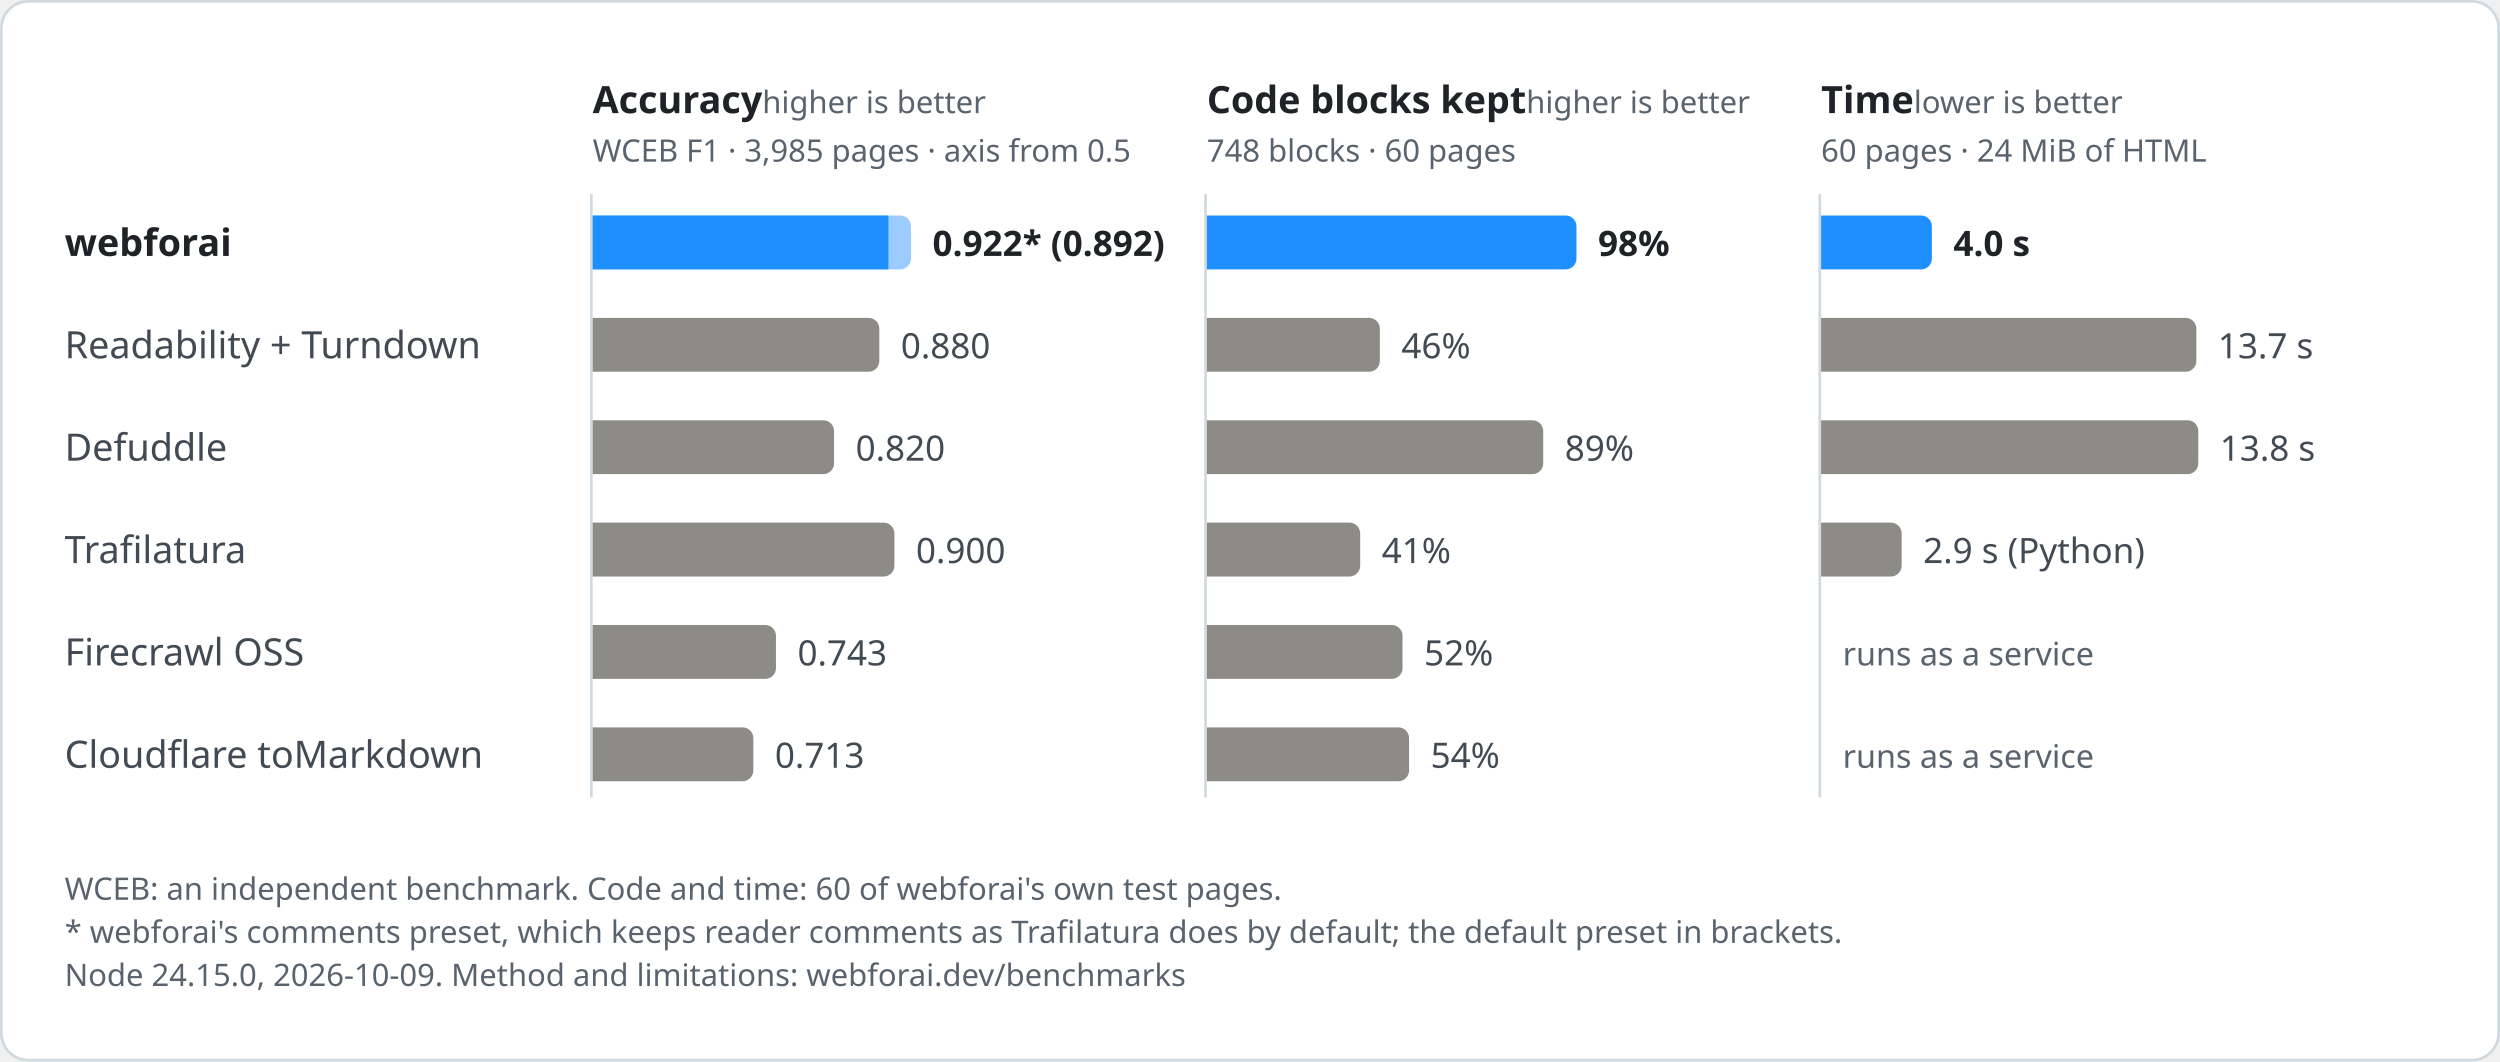
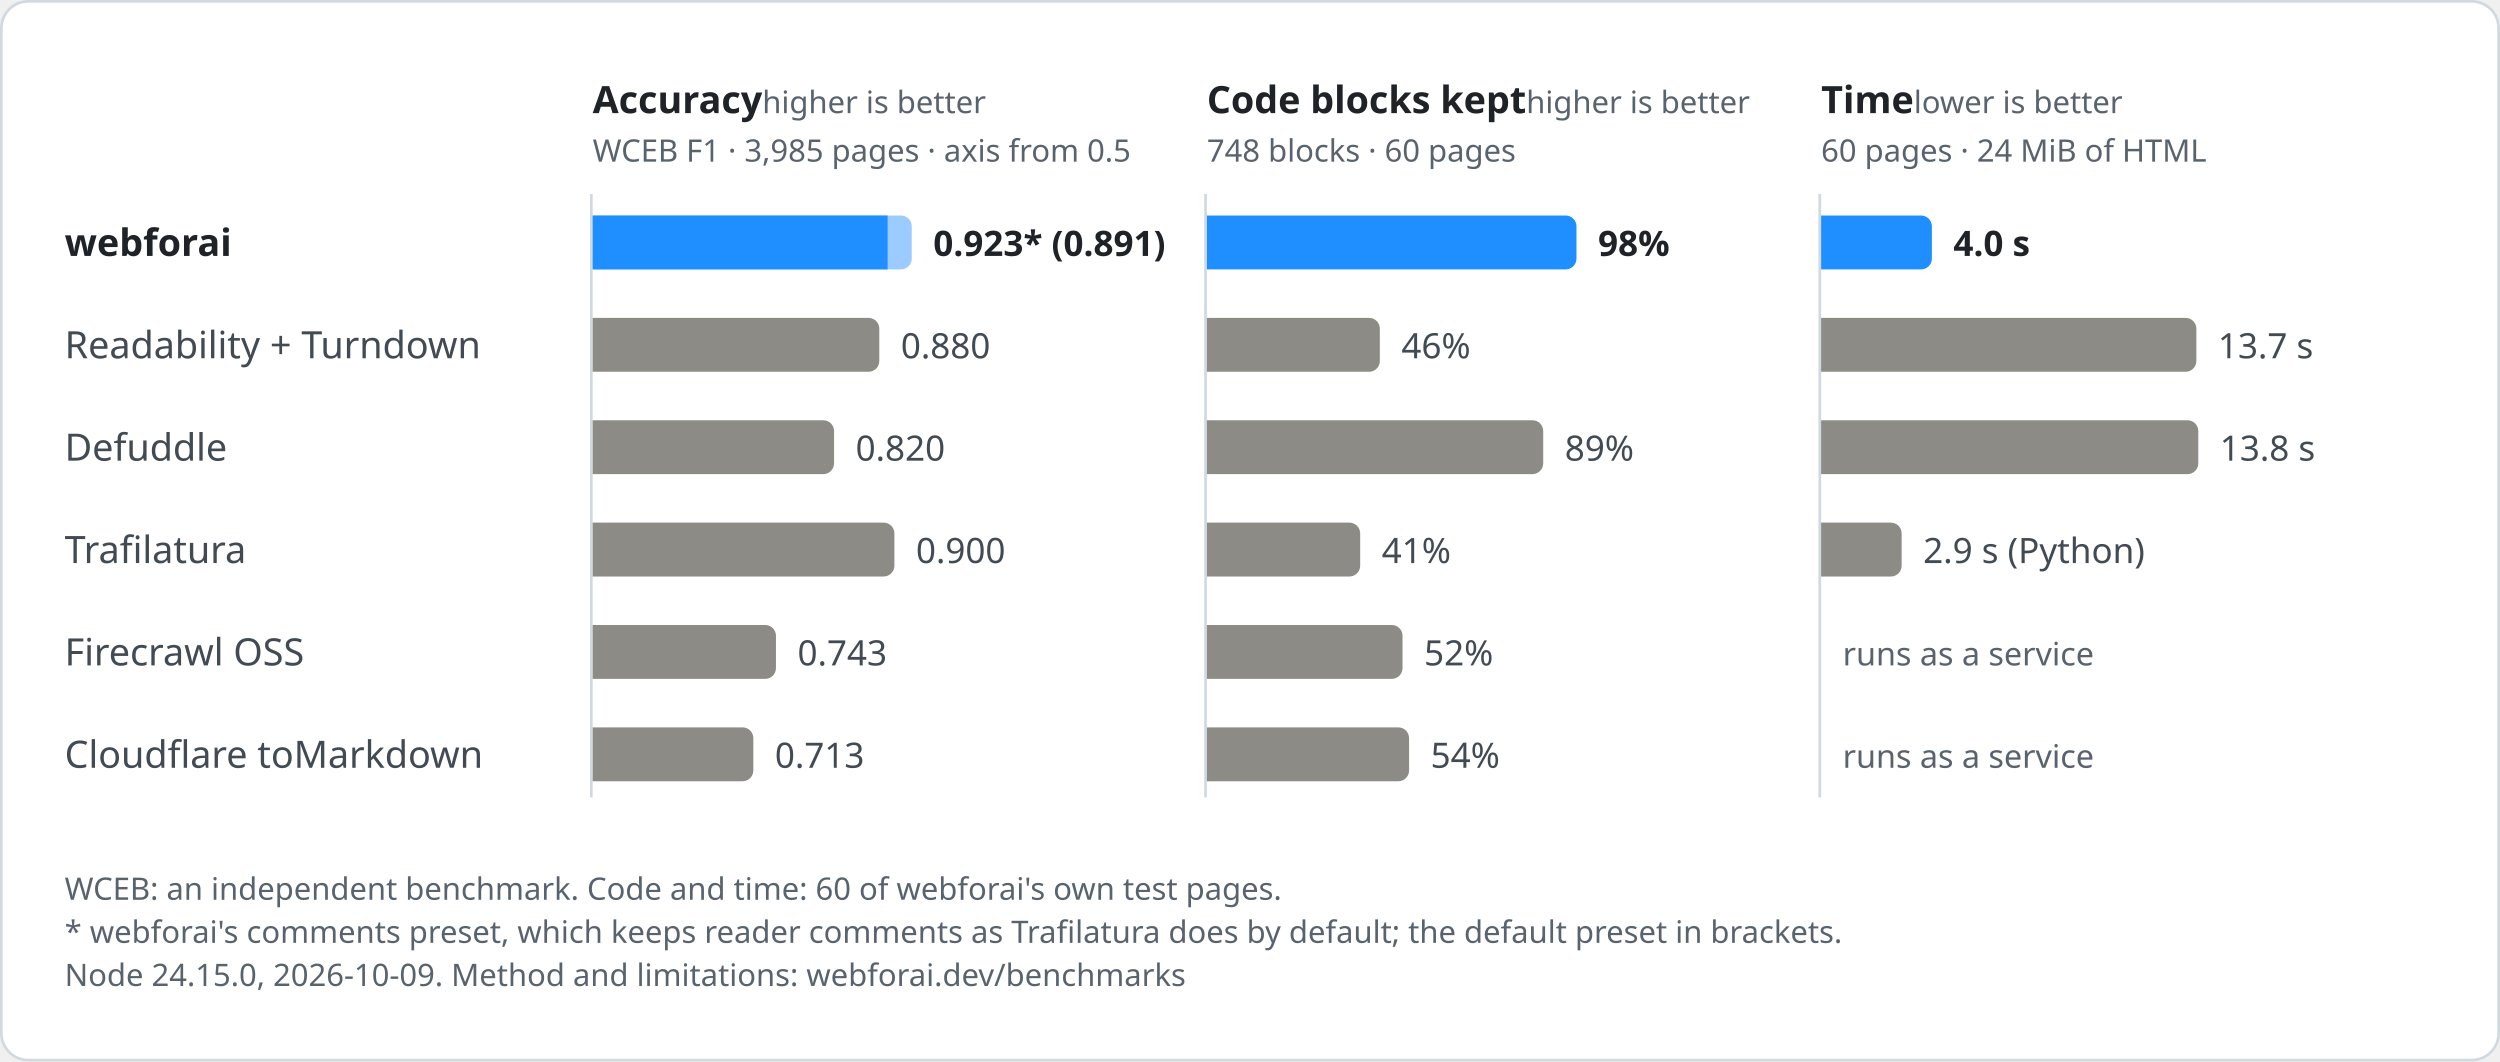
<svg xmlns="http://www.w3.org/2000/svg" width="928" height="394" viewBox="0 0 928 394" role="img" aria-labelledby="t d" font-family="-apple-system, BlinkMacSystemFont, &quot;Segoe UI&quot;, &quot;Noto Sans&quot;, Helvetica, Arial, sans-serif">
  <rect x="0.5" y="0.5" width="927" height="393" rx="10" fill="#ffffff" stroke="#d1d9e0" />
  <g transform="translate(24 22)">
    <text x="196" y="20" font-size="14" fill="#1f2328" font-weight="600">Accuracy<tspan font-size="11.5" font-weight="400" fill="#59636e">  higher is better</tspan>
    </text>
    <text x="196" y="38" font-size="11.5" fill="#59636e">WCEB F1 · 3,985 pages · axis from 0.5</text>
    <line x1="195.5" y1="50" x2="195.5" y2="274" stroke="#d1d9e0" stroke-width="1" />
-     <path d="M196 58h114.16a4 4 0 0 1 4 4v12a4 4 0 0 1 -4 4h-114.16z" fill="#9ccbff" />
-     <rect x="196" y="58" width="109.76" height="20" fill="#1f8fff" />
-     <text x="322.16" y="73" font-size="13" fill="#1f2328" font-weight="600" style="font-variant-numeric:tabular-nums">0.922* (0.892)</text>
+     <path d="M196 58h114.44a4 4 0 0 1 4 4v12a4 4 0 0 1 -4 4h-114.44z" fill="#9ccbff" />
+     <rect x="196" y="58" width="109.48" height="20" fill="#1f8fff" />
+     <text x="322.44" y="73" font-size="13" fill="#1f2328" font-weight="600" style="font-variant-numeric:tabular-nums">0.923* (0.891)</text>
    <path d="M196 96h102.40a4 4 0 0 1 4 4v12a4 4 0 0 1 -4 4h-102.40z" fill="#8c8b85" />
    <text x="310.40" y="111" font-size="13" fill="#424a53" style="font-variant-numeric:tabular-nums">0.880</text>
    <path d="M196 134h85.60a4 4 0 0 1 4 4v12a4 4 0 0 1 -4 4h-85.60z" fill="#8c8b85" />
    <text x="293.60" y="149" font-size="13" fill="#424a53" style="font-variant-numeric:tabular-nums">0.820</text>
    <path d="M196 172h108.00a4 4 0 0 1 4 4v12a4 4 0 0 1 -4 4h-108.00z" fill="#8c8b85" />
    <text x="316.00" y="187" font-size="13" fill="#424a53" style="font-variant-numeric:tabular-nums">0.900</text>
    <path d="M196 210h64.04a4 4 0 0 1 4 4v12a4 4 0 0 1 -4 4h-64.04z" fill="#8c8b85" />
    <text x="272.04" y="225" font-size="13" fill="#424a53" style="font-variant-numeric:tabular-nums">0.743</text>
    <path d="M196 248h55.64a4 4 0 0 1 4 4v12a4 4 0 0 1 -4 4h-55.64z" fill="#8c8b85" />
    <text x="263.64" y="263" font-size="13" fill="#424a53" style="font-variant-numeric:tabular-nums">0.713</text>
    <text x="424" y="20" font-size="14" fill="#1f2328" font-weight="600">Code blocks kept<tspan font-size="11.5" font-weight="400" fill="#59636e">  higher is better</tspan>
    </text>
    <text x="424" y="38" font-size="11.5" fill="#59636e">748 blocks · 60 pages</text>
    <line x1="423.5" y1="50" x2="423.5" y2="274" stroke="#d1d9e0" stroke-width="1" />
    <path d="M424 58h133.19a4 4 0 0 1 4 4v12a4 4 0 0 1 -4 4h-133.19z" fill="#1f8fff" />
    <text x="569.19" y="73" font-size="13" fill="#1f2328" font-weight="600" style="font-variant-numeric:tabular-nums">98%</text>
    <path d="M424 96h60.20a4 4 0 0 1 4 4v12a4 4 0 0 1 -4 4h-60.20z" fill="#8c8b85" />
    <text x="496.20" y="111" font-size="13" fill="#424a53" style="font-variant-numeric:tabular-nums">46%</text>
    <path d="M424 134h120.84a4 4 0 0 1 4 4v12a4 4 0 0 1 -4 4h-120.84z" fill="#8c8b85" />
    <text x="556.84" y="149" font-size="13" fill="#424a53" style="font-variant-numeric:tabular-nums">89%</text>
    <path d="M424 172h52.90a4 4 0 0 1 4 4v12a4 4 0 0 1 -4 4h-52.90z" fill="#8c8b85" />
    <text x="488.90" y="187" font-size="13" fill="#424a53" style="font-variant-numeric:tabular-nums">41%</text>
    <path d="M424 210h68.62a4 4 0 0 1 4 4v12a4 4 0 0 1 -4 4h-68.62z" fill="#8c8b85" />
    <text x="504.62" y="225" font-size="13" fill="#424a53" style="font-variant-numeric:tabular-nums">52%</text>
    <path d="M424 248h71.05a4 4 0 0 1 4 4v12a4 4 0 0 1 -4 4h-71.05z" fill="#8c8b85" />
    <text x="507.05" y="263" font-size="13" fill="#424a53" style="font-variant-numeric:tabular-nums">54%</text>
    <text x="652" y="20" font-size="14" fill="#1f2328" font-weight="600">Time<tspan font-size="11.5" font-weight="400" fill="#59636e">  lower is better</tspan>
    </text>
    <text x="652" y="38" font-size="11.5" fill="#59636e">60 pages · 24 MiB of HTML</text>
    <line x1="651.5" y1="50" x2="651.5" y2="274" stroke="#d1d9e0" stroke-width="1" />
    <path d="M652 58h37.11a4 4 0 0 1 4 4v12a4 4 0 0 1 -4 4h-37.11z" fill="#1f8fff" />
    <text x="701.11" y="73" font-size="13" fill="#1f2328" font-weight="600" style="font-variant-numeric:tabular-nums">4.0 s</text>
    <path d="M652 96h135.29a4 4 0 0 1 4 4v12a4 4 0 0 1 -4 4h-135.29z" fill="#8c8b85" />
    <text x="799.29" y="111" font-size="13" fill="#424a53" style="font-variant-numeric:tabular-nums">13.7 s</text>
    <path d="M652 134h136.00a4 4 0 0 1 4 4v12a4 4 0 0 1 -4 4h-136.00z" fill="#8c8b85" />
    <text x="800.00" y="149" font-size="13" fill="#424a53" style="font-variant-numeric:tabular-nums">13.8 s</text>
    <path d="M652 172h25.89a4 4 0 0 1 4 4v12a4 4 0 0 1 -4 4h-25.89z" fill="#8c8b85" />
    <text x="689.89" y="187" font-size="13" fill="#424a53" style="font-variant-numeric:tabular-nums">2.9 s (Python)</text>
    <text x="660" y="225" font-size="12" fill="#59636e">runs as a service</text>
    <text x="660" y="263" font-size="12" fill="#59636e">runs as a service</text>
    <text x="0" y="73" font-size="14" fill="#1f2328" font-weight="600">webforai</text>
    <text x="0" y="111" font-size="14" fill="#424a53">Readability + Turndown</text>
    <text x="0" y="149" font-size="14" fill="#424a53">Defuddle</text>
    <text x="0" y="187" font-size="14" fill="#424a53">Trafilatura</text>
    <text x="0" y="225" font-size="14" fill="#424a53">Firecrawl OSS</text>
    <text x="0" y="263" font-size="14" fill="#424a53">Cloudflare toMarkdown</text>
    <text x="0" y="312" font-size="11.5" fill="#59636e">WCEB: an independent benchmark. Code and time: 60 of webforai's own test pages.</text>
    <text x="0" y="328" font-size="11.5" fill="#59636e">* webforai's comments preset, which keeps reader comments as Trafilatura does by default; the default preset in brackets.</text>
    <text x="0" y="344" font-size="11.5" fill="#59636e">Node 24.15.0, 2026-10-09. Method and limitations: webforai.dev/benchmarks</text>
  </g>
</svg>
